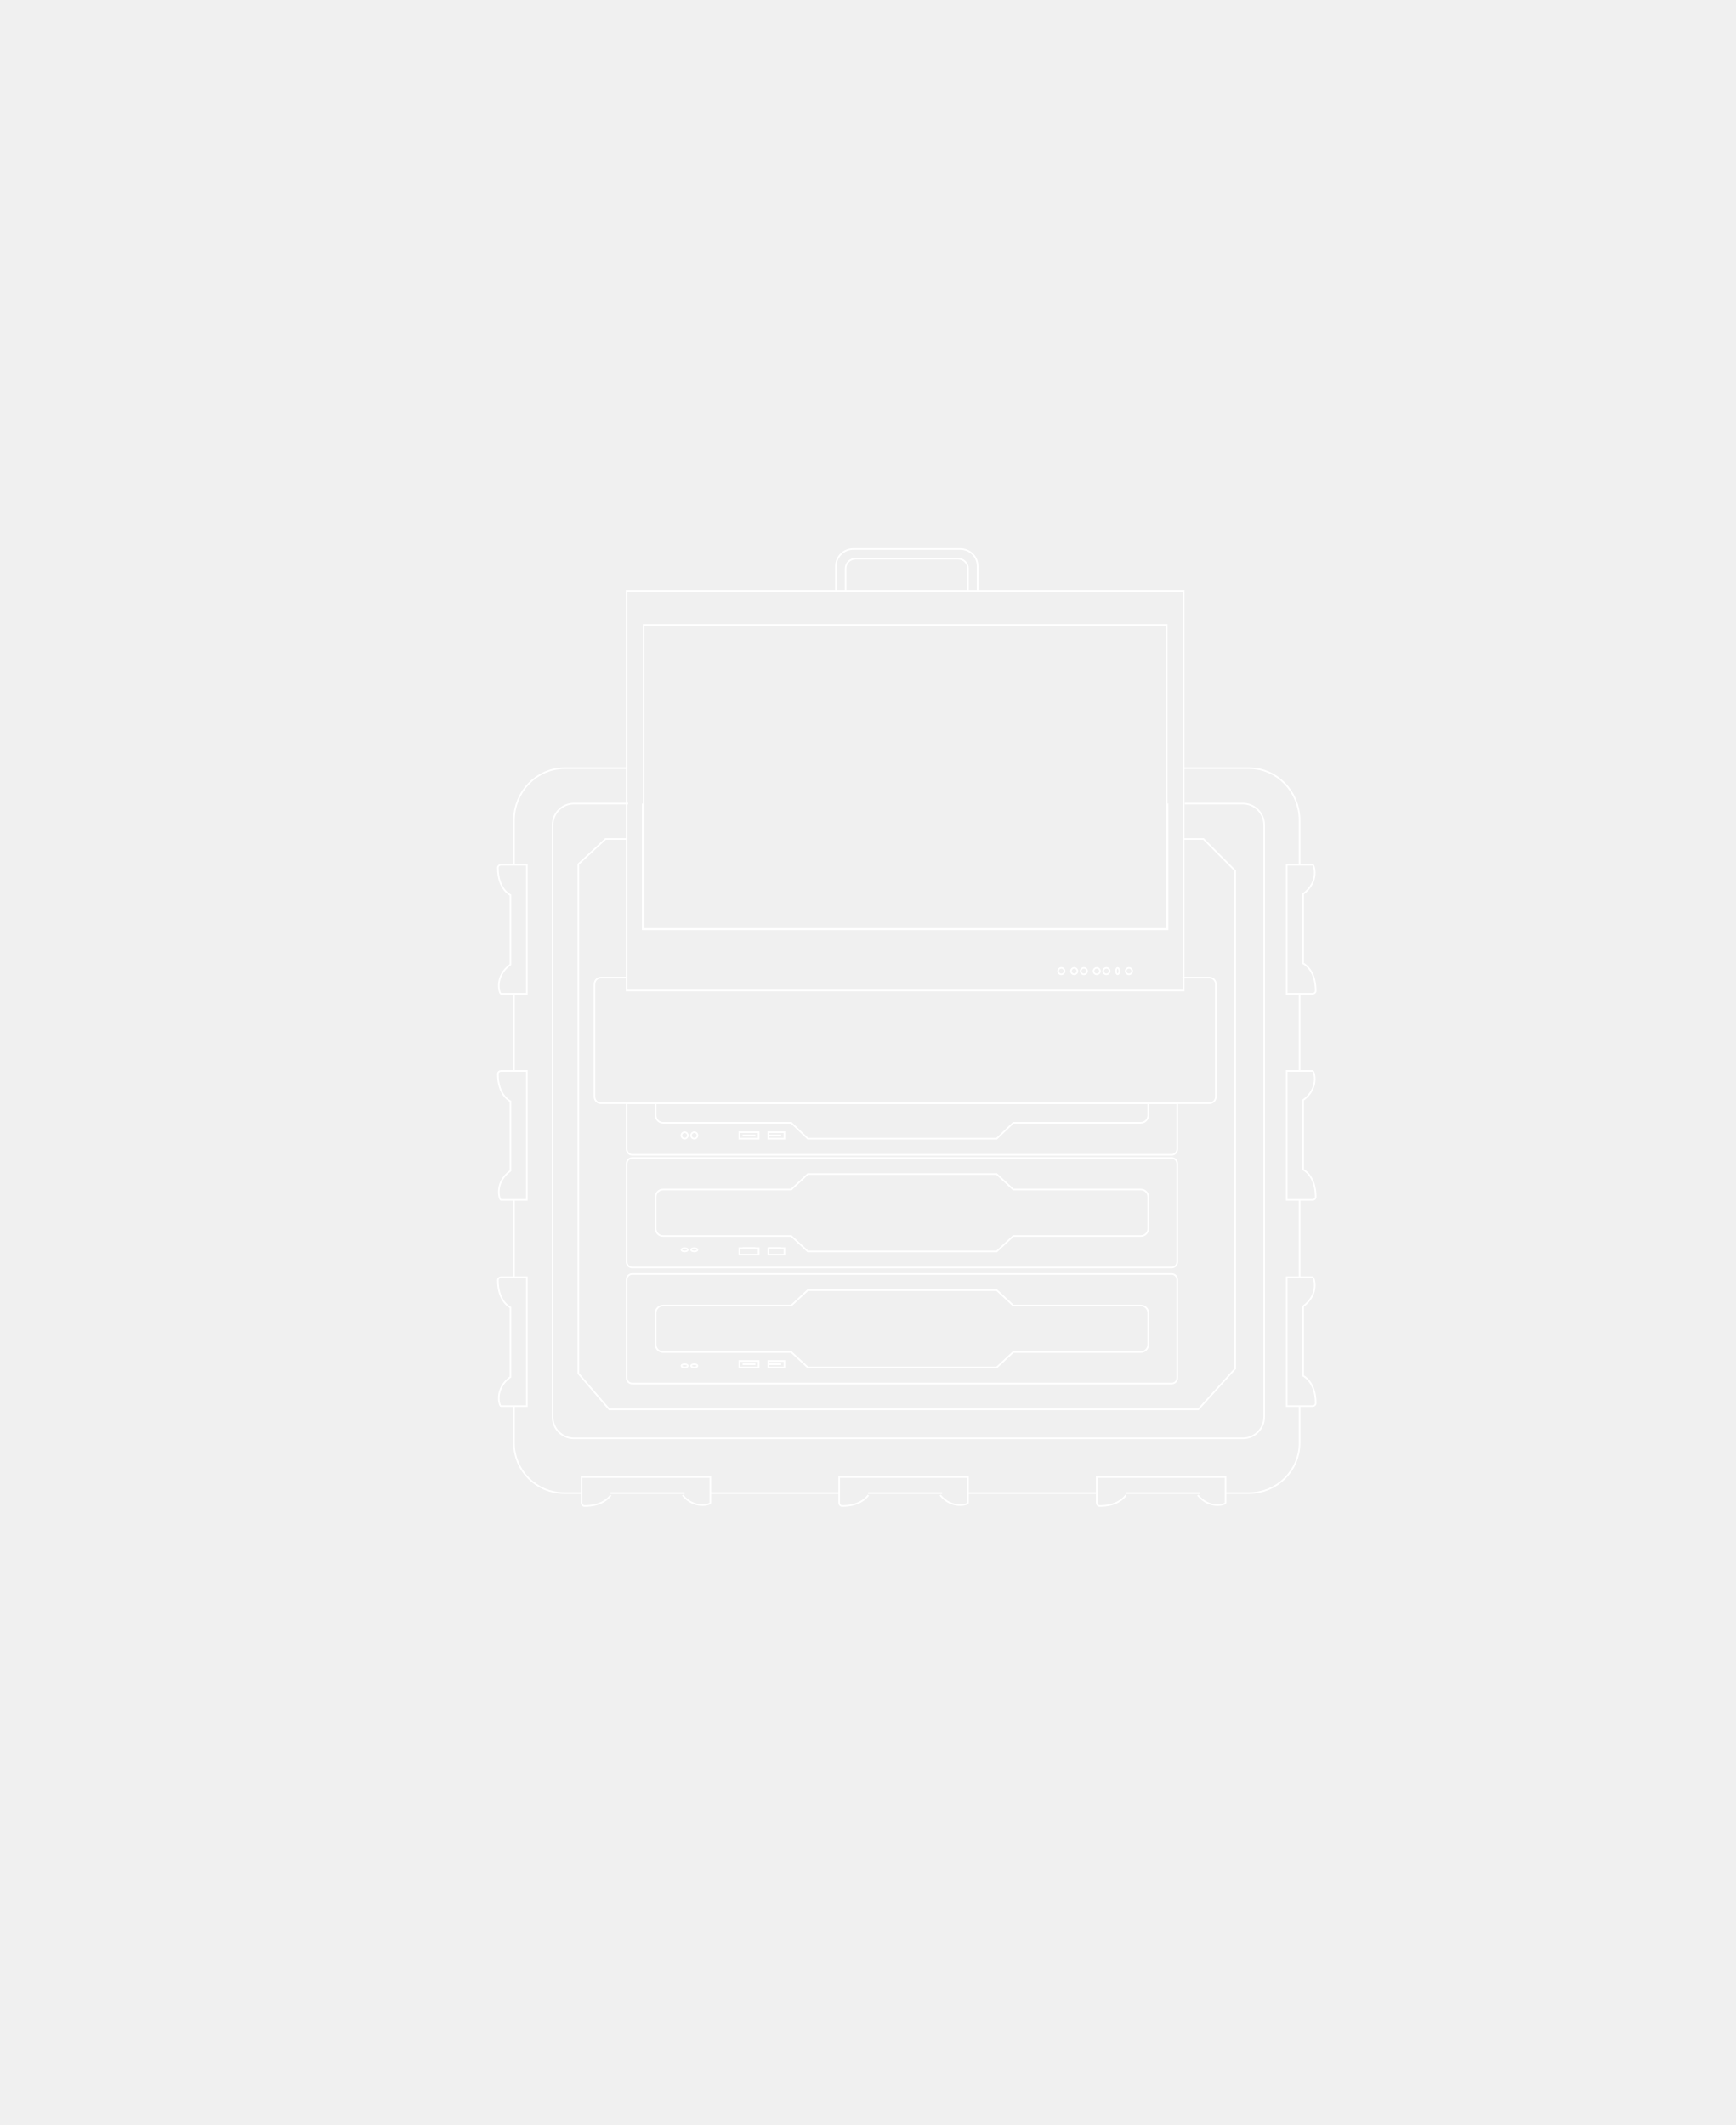
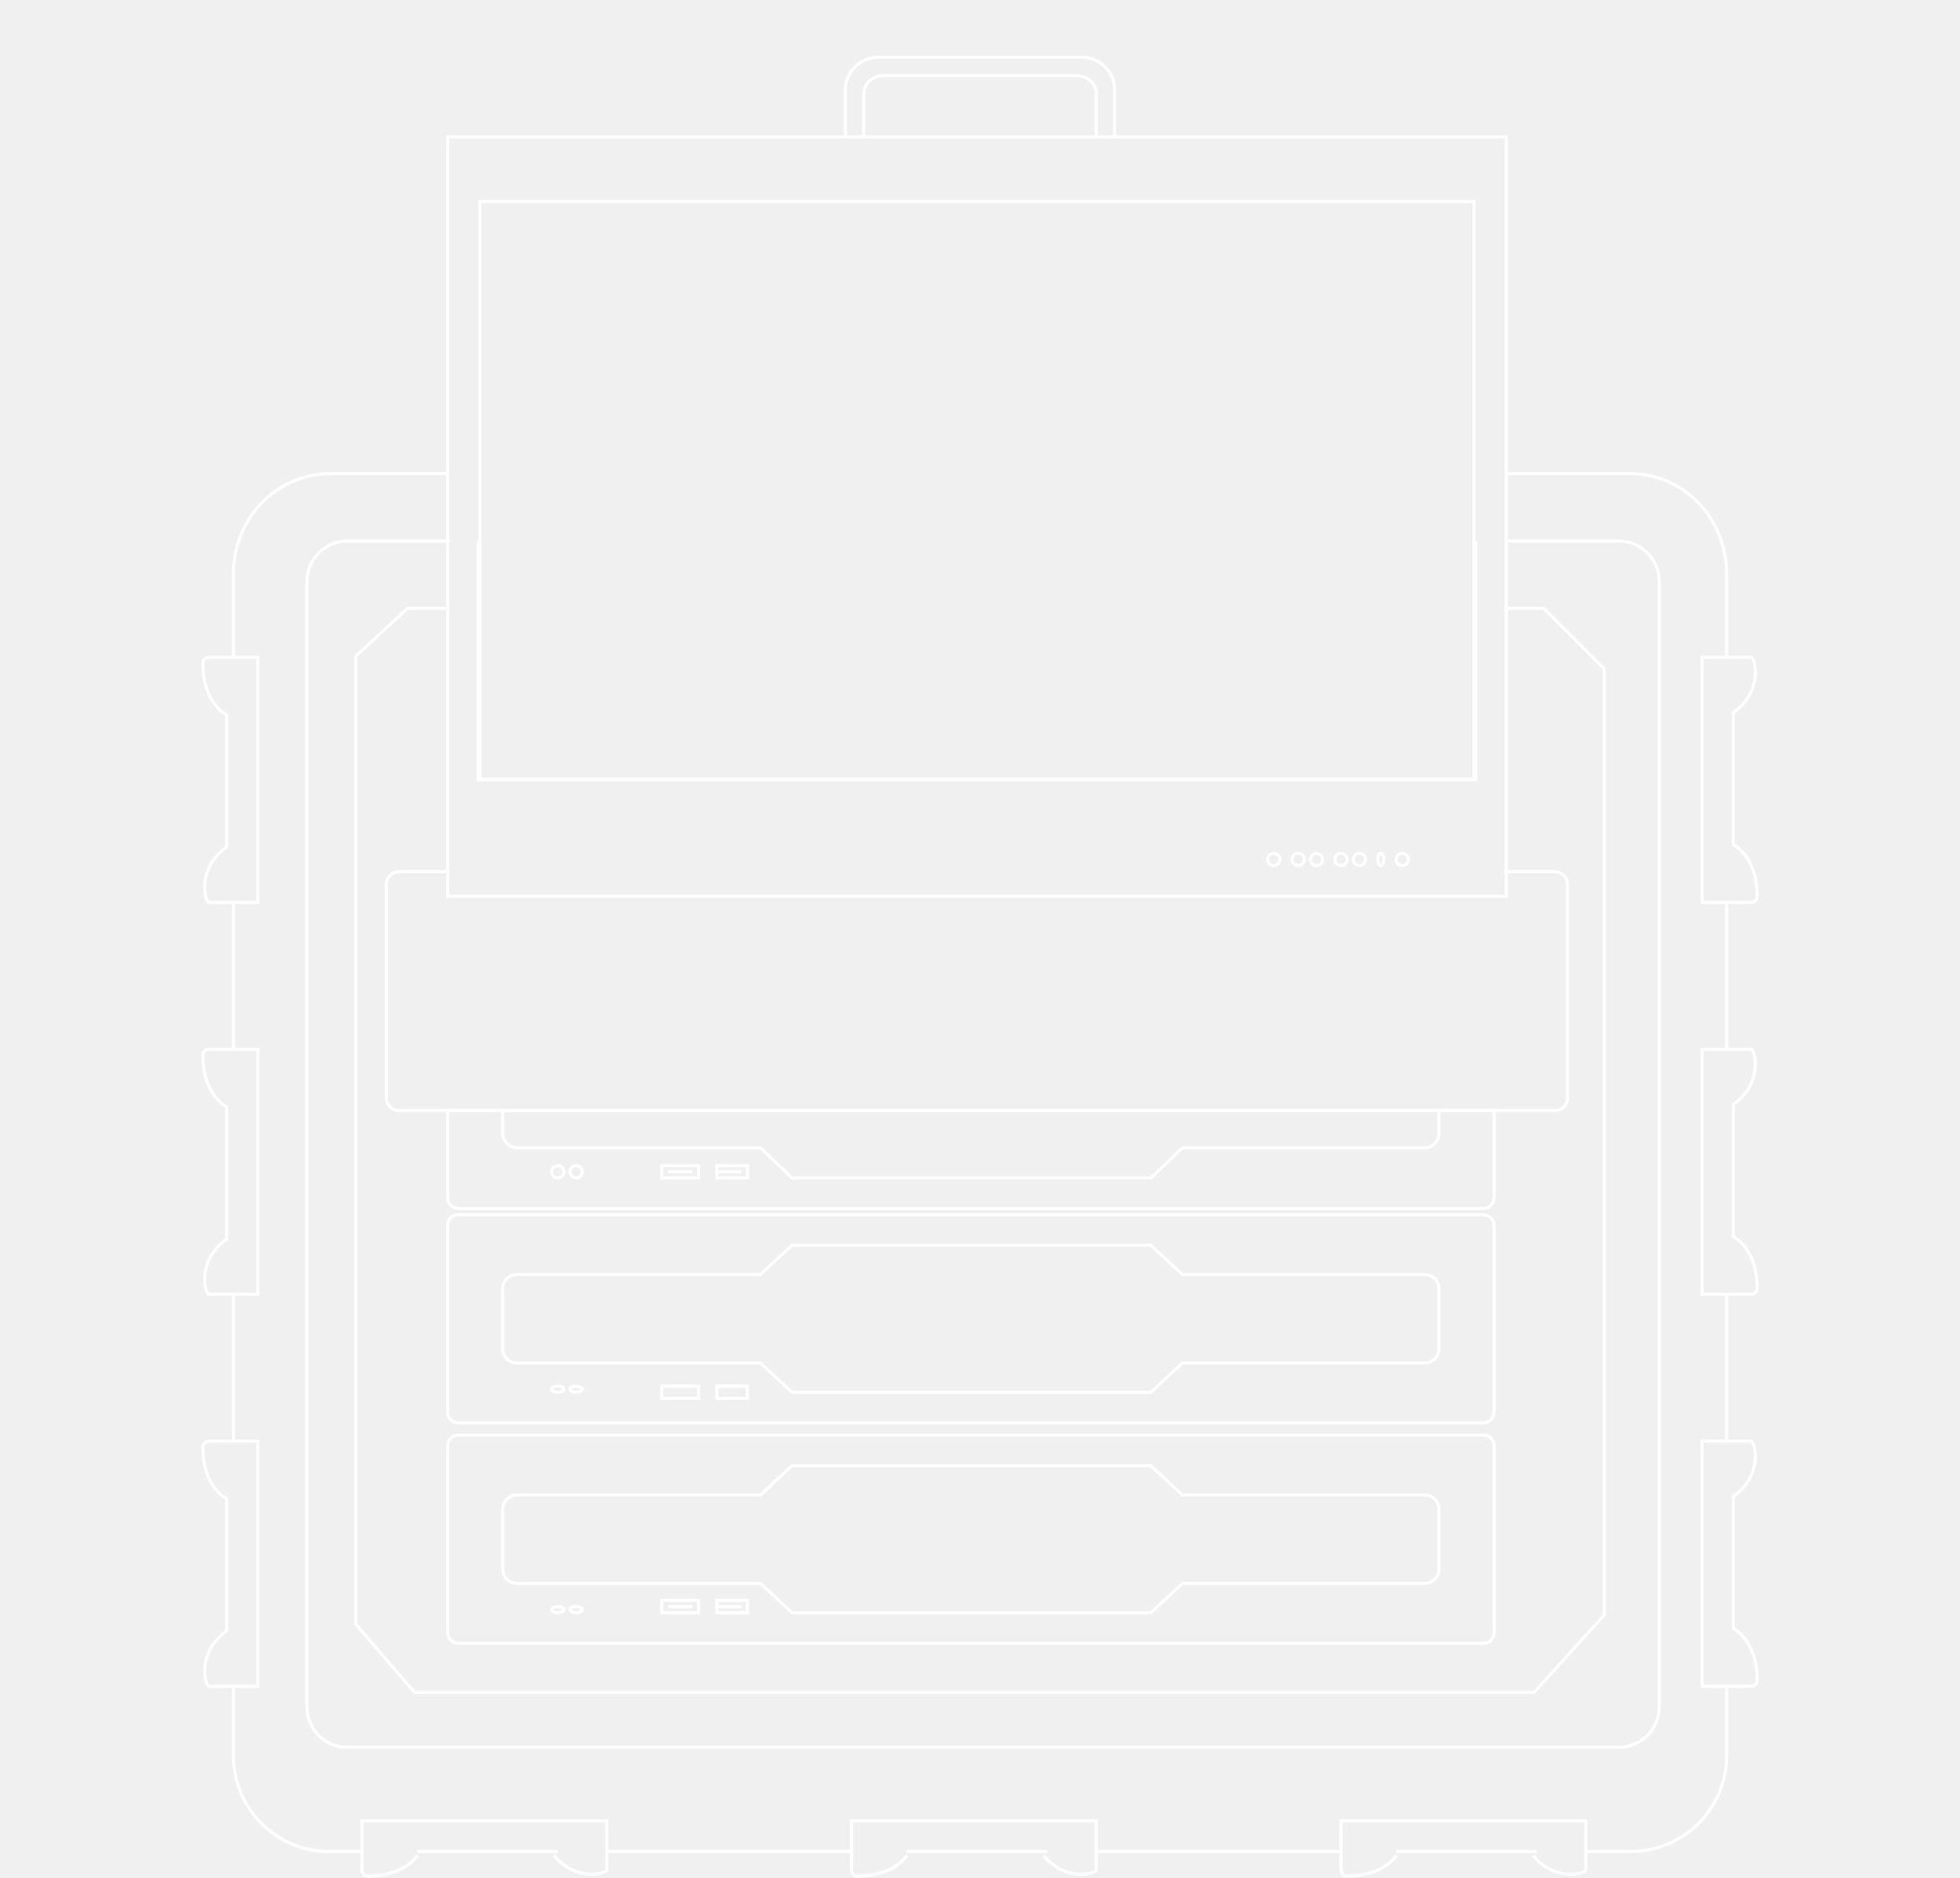
- <svg xmlns="http://www.w3.org/2000/svg" width="525" height="643" viewBox="0 0 525 643" fill="none">
-   <path d="M155.495 386.477V363.076" stroke="white" stroke-width="0.5" stroke-miterlimit="10" />
-   <path d="M253.878 451.806H214.915" stroke="white" stroke-width="0.5" stroke-miterlimit="10" />
-   <path d="M331.806 451.806H292.842" stroke="white" stroke-width="0.5" stroke-miterlimit="10" />
-   <path d="M393.174 425.48V436.617C393.174 445.006 386.299 451.806 377.819 451.806H370.77" stroke="white" stroke-width="0.5" stroke-miterlimit="10" />
-   <path d="M393.174 324.073V300.672" stroke="white" stroke-width="0.5" stroke-miterlimit="10" />
-   <path d="M358.106 232.417H377.863C386.319 232.417 393.174 239.525 393.174 248.29V261.669" stroke="white" stroke-width="0.5" stroke-miterlimit="10" />
-   <path d="M155.495 261.669V248.29C155.495 239.525 162.391 232.417 170.899 232.417H189.588" stroke="white" stroke-width="0.5" stroke-miterlimit="10" />
-   <path d="M393.174 386.477V363.076" stroke="white" stroke-width="0.5" stroke-miterlimit="10" />
-   <path d="M362.977 451.806H340.573" stroke="white" stroke-width="0.5" stroke-miterlimit="10" />
-   <path d="M285.049 451.806H262.645" stroke="white" stroke-width="0.5" stroke-miterlimit="10" />
-   <path d="M155.495 425.48V436.617C155.495 445.006 162.329 451.806 170.76 451.806H175.951" stroke="white" stroke-width="0.5" stroke-miterlimit="10" />
-   <path d="M207.121 451.806H184.717" stroke="white" stroke-width="0.5" stroke-miterlimit="10" />
-   <path d="M155.495 324.073V300.672" stroke="white" stroke-width="0.5" stroke-miterlimit="10" />
-   <path d="M353.236 243.143V281.17H194.458V243.143" stroke="white" stroke-width="0.5" stroke-miterlimit="10" />
-   <path d="M358.42 243.143H375.982C379.561 243.143 382.458 246.041 382.458 249.622V428.752C382.458 432.332 379.561 435.23 375.982 435.23H173.66C170.081 435.23 167.184 432.332 167.184 428.752V249.622C167.184 246.041 170.081 243.143 173.66 243.143H190.03" stroke="white" stroke-width="0.5" stroke-miterlimit="10" />
-   <path d="M151.567 261.669H159.391V300.672H151.567C151.048 300.672 149.461 295.469 154.426 291.853V270.823C154.426 270.823 150.624 269.106 150.624 262.557C150.624 262.058 151.057 261.669 151.567 261.669Z" stroke="white" stroke-width="0.5" stroke-miterlimit="10" />
-   <path d="M151.567 324.073H159.391V363.076H151.567C151.048 363.076 149.461 357.874 154.426 354.257V333.228C154.426 333.228 150.624 331.51 150.624 324.961C150.624 324.462 151.057 324.073 151.567 324.073Z" stroke="white" stroke-width="0.5" stroke-miterlimit="10" />
-   <path d="M151.567 386.477H159.391V425.48H151.567C151.048 425.48 149.461 420.278 154.426 416.661V395.632C154.426 395.632 150.624 393.914 150.624 387.365C150.624 386.866 151.057 386.477 151.567 386.477Z" stroke="white" stroke-width="0.5" stroke-miterlimit="10" />
-   <path d="M397.102 425.48H389.277V386.477H397.102C397.62 386.477 399.208 391.679 394.243 395.296V416.325C394.243 416.325 398.044 418.043 398.044 424.592C398.044 425.091 397.611 425.48 397.102 425.48Z" stroke="white" stroke-width="0.5" stroke-miterlimit="10" />
-   <path d="M397.102 363.076H389.277V324.073H397.102C397.62 324.073 399.208 329.275 394.243 332.892V353.921C394.243 353.921 398.044 355.639 398.044 362.188C398.044 362.687 397.611 363.076 397.102 363.076Z" stroke="white" stroke-width="0.5" stroke-miterlimit="10" />
-   <path d="M397.102 300.672H389.277V261.669H397.102C397.62 261.669 399.208 266.871 394.243 270.488V291.517C394.243 291.517 398.044 293.235 398.044 299.784C398.044 300.283 397.611 300.672 397.102 300.672Z" stroke="white" stroke-width="0.5" stroke-miterlimit="10" />
-   <path d="M206.516 452.432C210.097 456.759 214.914 455.269 214.914 454.763V446.931H175.951V454.763C175.951 455.273 176.343 455.707 176.837 455.707C181.853 455.707 184.032 453.476 184.777 452.432" stroke="white" stroke-width="0.5" stroke-miterlimit="10" />
-   <path d="M284.442 452.432C288.029 456.759 292.842 455.269 292.842 454.763V446.931H253.878V454.763C253.878 455.273 254.271 455.707 254.765 455.707C259.781 455.707 261.961 453.476 262.706 452.432" stroke="white" stroke-width="0.5" stroke-miterlimit="10" />
-   <path d="M362.371 452.432C365.952 456.759 370.769 455.269 370.769 454.763V446.931H331.806V454.763C331.806 455.273 332.198 455.707 332.697 455.707C337.708 455.707 339.887 453.476 340.632 452.432" stroke="white" stroke-width="0.5" stroke-miterlimit="10" />
-   <path d="M357.863 253.869H364.11L373.692 263.487V414.164L362.542 426.455H184.321L174.977 415.619V261.476L183.187 253.869H189.619" stroke="white" stroke-width="0.5" stroke-miterlimit="10" />
-   <path d="M354.471 385.502H191.275C190.343 385.502 189.588 386.259 189.588 387.192V416.965C189.588 417.898 190.343 418.654 191.275 418.654H354.471C355.403 418.654 356.158 417.898 356.158 416.965V387.192C356.158 386.259 355.403 385.502 354.471 385.502Z" stroke="white" stroke-width="0.5" stroke-miterlimit="10" />
-   <path d="M345.113 395.039H306.551L301.533 390.377H244.398L239.38 395.039H200.633C199.375 395.039 198.355 396.048 198.355 397.288V406.864C198.355 408.108 199.375 409.117 200.633 409.117H239.38L244.398 413.779H301.533L306.551 409.117H345.113C346.371 409.117 347.391 408.108 347.391 406.864V397.288C347.391 396.044 346.371 395.039 345.113 395.039Z" stroke="white" stroke-width="0.5" stroke-miterlimit="10" />
-   <path d="M229.526 411.829H223.681V413.779H229.526V411.829Z" stroke="white" stroke-width="0.5" stroke-miterlimit="10" />
-   <path d="M224.655 412.804H228.552" stroke="white" stroke-width="0.5" stroke-miterlimit="10" />
-   <path d="M237.319 411.829H232.448V413.779H237.319V411.829Z" stroke="white" stroke-width="0.5" stroke-miterlimit="10" />
-   <path d="M232.448 412.804H236.345" stroke="white" stroke-width="0.5" stroke-miterlimit="10" />
-   <path d="M207.122 413.779C207.66 413.779 208.096 413.561 208.096 413.291C208.096 413.022 207.66 412.804 207.122 412.804C206.584 412.804 206.147 413.022 206.147 413.291C206.147 413.561 206.584 413.779 207.122 413.779Z" stroke="white" stroke-width="0.5" stroke-miterlimit="10" />
-   <path d="M210.044 413.779C210.582 413.779 211.018 413.561 211.018 413.291C211.018 413.022 210.582 412.804 210.044 412.804C209.506 412.804 209.07 413.022 209.07 413.291C209.07 413.561 209.506 413.779 210.044 413.779Z" stroke="white" stroke-width="0.5" stroke-miterlimit="10" />
-   <path d="M354.471 350.4H191.275C190.343 350.4 189.588 351.156 189.588 352.09V381.862C189.588 382.796 190.343 383.552 191.275 383.552H354.471C355.403 383.552 356.158 382.796 356.158 381.862V352.09C356.158 351.156 355.403 350.4 354.471 350.4Z" stroke="white" stroke-width="0.5" stroke-miterlimit="10" />
-   <path d="M345.113 359.937H306.551L301.533 355.275H244.398L239.38 359.937H200.633C199.375 359.937 198.355 360.946 198.355 362.186V371.762C198.355 373.006 199.375 374.015 200.633 374.015H239.38L244.398 378.677H301.533L306.551 374.015H345.113C346.371 374.015 347.391 373.006 347.391 371.762V362.186C347.391 360.942 346.371 359.937 345.113 359.937Z" stroke="white" stroke-width="0.5" stroke-miterlimit="10" />
-   <path d="M229.526 377.702H223.681V379.652H229.526V377.702Z" stroke="white" stroke-width="0.5" stroke-miterlimit="10" />
-   <path d="M224.655 377.702H228.552" stroke="white" stroke-width="0.5" stroke-miterlimit="10" />
-   <path d="M237.319 377.702H232.448V379.652H237.319V377.702Z" stroke="white" stroke-width="0.5" stroke-miterlimit="10" />
-   <path d="M232.448 377.702H236.345" stroke="white" stroke-width="0.5" stroke-miterlimit="10" />
-   <path d="M207.122 378.677C207.66 378.677 208.096 378.458 208.096 378.189C208.096 377.92 207.66 377.702 207.122 377.702C206.584 377.702 206.147 377.92 206.147 378.189C206.147 378.458 206.584 378.677 207.122 378.677Z" stroke="white" stroke-width="0.5" stroke-miterlimit="10" />
-   <path d="M210.044 378.677C210.582 378.677 211.018 378.458 211.018 378.189C211.018 377.92 210.582 377.702 210.044 377.702C209.506 377.702 209.07 377.92 209.07 378.189C209.07 378.458 209.506 378.677 210.044 378.677Z" stroke="white" stroke-width="0.5" stroke-miterlimit="10" />
-   <path d="M356.158 333.824V347.702C356.158 348.651 355.4 349.425 354.471 349.425H191.275C190.341 349.425 189.588 348.651 189.588 347.702V333.824H356.158Z" stroke="white" stroke-width="0.5" stroke-miterlimit="10" />
-   <path d="M347.391 333.824V337.451C347.391 338.729 346.371 339.761 345.113 339.761H306.554L301.536 344.549H244.399L239.377 339.761H200.633C199.375 339.761 198.355 338.729 198.355 337.451V333.824H347.391Z" stroke="white" stroke-width="0.5" stroke-miterlimit="10" />
-   <path d="M229.526 342.599H223.681V344.549H229.526V342.599Z" stroke="white" stroke-width="0.5" stroke-miterlimit="10" />
-   <path d="M224.655 343.574H228.552" stroke="white" stroke-width="0.5" stroke-miterlimit="10" />
-   <path d="M237.319 342.599H232.448V344.549H237.319V342.599Z" stroke="white" stroke-width="0.5" stroke-miterlimit="10" />
-   <path d="M232.448 343.574H236.345" stroke="white" stroke-width="0.5" stroke-miterlimit="10" />
-   <path d="M207.122 344.549C207.66 344.549 208.096 344.113 208.096 343.574C208.096 343.036 207.66 342.599 207.122 342.599C206.584 342.599 206.147 343.036 206.147 343.574C206.147 344.113 206.584 344.549 207.122 344.549Z" stroke="white" stroke-width="0.5" stroke-miterlimit="10" />
-   <path d="M210.044 344.549C210.582 344.549 211.018 344.113 211.018 343.574C211.018 343.036 210.582 342.599 210.044 342.599C209.506 342.599 209.07 343.036 209.07 343.574C209.07 344.113 209.506 344.549 210.044 344.549Z" stroke="white" stroke-width="0.5" stroke-miterlimit="10" />
-   <path d="M189.588 178.789V299.696H358.106V178.789H189.588ZM352.967 281.062H194.732V189.094H352.967V281.062Z" stroke="white" stroke-width="0.5" stroke-miterlimit="10" />
-   <path d="M321.091 294.821C321.629 294.821 322.065 294.385 322.065 293.846C322.065 293.308 321.629 292.871 321.091 292.871C320.553 292.871 320.117 293.308 320.117 293.846C320.117 294.385 320.553 294.821 321.091 294.821Z" stroke="white" stroke-width="0.5" stroke-miterlimit="10" />
-   <path d="M324.987 294.821C325.525 294.821 325.961 294.385 325.961 293.846C325.961 293.308 325.525 292.871 324.987 292.871C324.449 292.871 324.013 293.308 324.013 293.846C324.013 294.385 324.449 294.821 324.987 294.821Z" stroke="white" stroke-width="0.5" stroke-miterlimit="10" />
-   <path d="M327.909 294.821C328.447 294.821 328.883 294.385 328.883 293.846C328.883 293.308 328.447 292.871 327.909 292.871C327.371 292.871 326.935 293.308 326.935 293.846C326.935 294.385 327.371 294.821 327.909 294.821Z" stroke="white" stroke-width="0.5" stroke-miterlimit="10" />
-   <path d="M331.806 294.821C332.344 294.821 332.78 294.385 332.78 293.846C332.78 293.308 332.344 292.871 331.806 292.871C331.268 292.871 330.832 293.308 330.832 293.846C330.832 294.385 331.268 294.821 331.806 294.821Z" stroke="white" stroke-width="0.5" stroke-miterlimit="10" />
-   <path d="M334.728 294.821C335.266 294.821 335.702 294.385 335.702 293.846C335.702 293.308 335.266 292.871 334.728 292.871C334.19 292.871 333.754 293.308 333.754 293.846C333.754 294.385 334.19 294.821 334.728 294.821Z" stroke="white" stroke-width="0.5" stroke-miterlimit="10" />
-   <path d="M338.137 294.821C338.406 294.821 338.624 294.385 338.624 293.846C338.624 293.308 338.406 292.871 338.137 292.871C337.868 292.871 337.65 293.308 337.65 293.846C337.65 294.385 337.868 294.821 338.137 294.821Z" stroke="white" stroke-width="0.5" stroke-miterlimit="10" />
-   <path d="M341.547 294.821C342.085 294.821 342.521 294.385 342.521 293.846C342.521 293.308 342.085 292.871 341.547 292.871C341.009 292.871 340.573 293.308 340.573 293.846C340.573 294.385 341.009 294.821 341.547 294.821Z" stroke="white" stroke-width="0.5" stroke-miterlimit="10" />
-   <path d="M252.904 178.789V171.27C252.904 168.423 255.274 166.113 258.198 166.113H290.471C293.395 166.113 295.764 168.423 295.764 171.27V178.789" stroke="white" stroke-width="0.5" stroke-miterlimit="10" />
-   <path d="M255.826 178.789V172.003C255.826 170.368 257.201 169.038 258.903 169.038H289.765C291.462 169.038 292.842 170.368 292.842 172.003V178.789" stroke="white" stroke-width="0.5" stroke-miterlimit="10" />
-   <path d="M357.722 295.796H365.888C366.969 295.796 367.847 296.683 367.847 297.784V331.831C367.847 332.932 366.969 333.824 365.888 333.824H181.806C180.726 333.824 179.847 332.932 179.847 331.831V297.784C179.847 296.683 180.726 295.796 181.806 295.796H189.498" stroke="white" stroke-width="0.5" stroke-miterlimit="10" />
+ <svg xmlns="http://www.w3.org/2000/svg" width="312" height="299" viewBox="0 0 312 299" fill="none">
+   <path d="M37.162 229.477V206.076" stroke="white" stroke-width="0.5" stroke-miterlimit="10" />
+   <path d="M135.545 294.806H96.582" stroke="white" stroke-width="0.5" stroke-miterlimit="10" />
+   <path d="M213.473 294.806H174.509" stroke="white" stroke-width="0.5" stroke-miterlimit="10" />
+   <path d="M274.841 268.48V279.617C274.841 288.006 267.966 294.806 259.486 294.806H252.437" stroke="white" stroke-width="0.5" stroke-miterlimit="10" />
+   <path d="M274.841 167.073V143.672" stroke="white" stroke-width="0.5" stroke-miterlimit="10" />
+   <path d="M239.773 75.417H259.53C267.986 75.417 274.841 82.525 274.841 91.29V104.669" stroke="white" stroke-width="0.5" stroke-miterlimit="10" />
+   <path d="M37.162 104.669V91.29C37.162 82.525 44.058 75.417 52.566 75.417H71.255" stroke="white" stroke-width="0.5" stroke-miterlimit="10" />
+   <path d="M274.841 229.477V206.076" stroke="white" stroke-width="0.5" stroke-miterlimit="10" />
+   <path d="M244.644 294.806H222.24" stroke="white" stroke-width="0.5" stroke-miterlimit="10" />
+   <path d="M166.716 294.806H144.312" stroke="white" stroke-width="0.5" stroke-miterlimit="10" />
+   <path d="M37.162 268.48V279.617C37.162 288.006 43.996 294.806 52.428 294.806H57.618" stroke="white" stroke-width="0.5" stroke-miterlimit="10" />
+   <path d="M88.789 294.806H66.385" stroke="white" stroke-width="0.5" stroke-miterlimit="10" />
+   <path d="M37.162 167.073V143.672" stroke="white" stroke-width="0.5" stroke-miterlimit="10" />
+   <path d="M234.903 86.143V124.17H76.126V86.143" stroke="white" stroke-width="0.5" stroke-miterlimit="10" />
+   <path d="M240.087 86.143H257.649C261.228 86.143 264.126 89.041 264.126 92.621V271.752C264.126 275.332 261.228 278.23 257.649 278.23H55.328C51.748 278.23 48.851 275.332 48.851 271.752V92.621C48.851 89.041 51.748 86.143 55.328 86.143H71.697" stroke="white" stroke-width="0.5" stroke-miterlimit="10" />
+   <path d="M33.234 104.669H41.058V143.672H33.234C32.715 143.672 31.128 138.469 36.093 134.853V113.823C36.093 113.823 32.291 112.106 32.291 105.557C32.291 105.058 32.724 104.669 33.234 104.669Z" stroke="white" stroke-width="0.5" stroke-miterlimit="10" />
+   <path d="M33.234 167.073H41.058V206.076H33.234C32.715 206.076 31.128 200.874 36.093 197.257V176.228C36.093 176.228 32.291 174.51 32.291 167.961C32.291 167.462 32.724 167.073 33.234 167.073Z" stroke="white" stroke-width="0.5" stroke-miterlimit="10" />
+   <path d="M33.234 229.477H41.058V268.48H33.234C32.715 268.48 31.128 263.278 36.093 259.661V238.632C36.093 238.632 32.291 236.914 32.291 230.365C32.291 229.866 32.724 229.477 33.234 229.477Z" stroke="white" stroke-width="0.5" stroke-miterlimit="10" />
+   <path d="M278.769 268.48H270.944V229.477H278.769C279.287 229.477 280.875 234.679 275.91 238.296V259.325C275.91 259.325 279.711 261.043 279.711 267.592C279.711 268.091 279.278 268.48 278.769 268.48Z" stroke="white" stroke-width="0.5" stroke-miterlimit="10" />
+   <path d="M278.769 206.076H270.944V167.073H278.769C279.287 167.073 280.875 172.275 275.91 175.892V196.921C275.91 196.921 279.711 198.639 279.711 205.188C279.711 205.687 279.278 206.076 278.769 206.076Z" stroke="white" stroke-width="0.5" stroke-miterlimit="10" />
+   <path d="M278.769 143.672H270.944V104.669H278.769C279.287 104.669 280.875 109.871 275.91 113.488V134.517C275.91 134.517 279.711 136.235 279.711 142.784C279.711 143.283 279.278 143.672 278.769 143.672Z" stroke="white" stroke-width="0.5" stroke-miterlimit="10" />
+   <path d="M88.183 295.432C91.764 299.759 96.582 298.269 96.582 297.763V289.931H57.618V297.763C57.618 298.273 58.01 298.707 58.504 298.707C63.52 298.707 65.699 296.476 66.444 295.432" stroke="white" stroke-width="0.5" stroke-miterlimit="10" />
+   <path d="M166.109 295.432C169.696 299.759 174.509 298.269 174.509 297.763V289.931H135.545V297.763C135.545 298.273 135.938 298.707 136.432 298.707C141.448 298.707 143.627 296.476 144.373 295.432" stroke="white" stroke-width="0.5" stroke-miterlimit="10" />
+   <path d="M244.038 295.432C247.619 299.759 252.436 298.269 252.436 297.763V289.931H213.473V297.763C213.473 298.273 213.865 298.707 214.364 298.707C219.375 298.707 221.554 296.476 222.299 295.432" stroke="white" stroke-width="0.5" stroke-miterlimit="10" />
+   <path d="M239.53 96.869H245.777L255.359 106.487V257.164L244.209 269.455H65.988L56.644 258.619V104.476L64.854 96.869H71.286" stroke="white" stroke-width="0.5" stroke-miterlimit="10" />
+   <path d="M236.138 228.502H72.942C72.01 228.502 71.255 229.259 71.255 230.192V259.965C71.255 260.898 72.01 261.654 72.942 261.654H236.138C237.07 261.654 237.825 260.898 237.825 259.965V230.192C237.825 229.259 237.07 228.502 236.138 228.502Z" stroke="white" stroke-width="0.5" stroke-miterlimit="10" />
+   <path d="M226.78 238.039H188.218L183.2 233.377H126.065L121.047 238.039H82.3C81.042 238.039 80.022 239.048 80.022 240.288V249.864C80.022 251.108 81.042 252.117 82.3 252.117H121.047L126.065 256.779H183.2L188.218 252.117H226.78C228.038 252.117 229.058 251.108 229.058 249.864V240.288C229.058 239.044 228.038 238.039 226.78 238.039Z" stroke="white" stroke-width="0.5" stroke-miterlimit="10" />
+   <path d="M111.193 254.829H105.348V256.779H111.193V254.829Z" stroke="white" stroke-width="0.5" stroke-miterlimit="10" />
+   <path d="M106.322 255.804H110.219" stroke="white" stroke-width="0.5" stroke-miterlimit="10" />
+   <path d="M118.986 254.829H114.115V256.779H118.986V254.829Z" stroke="white" stroke-width="0.5" stroke-miterlimit="10" />
+   <path d="M114.115 255.804H118.012" stroke="white" stroke-width="0.5" stroke-miterlimit="10" />
+   <path d="M88.788 256.779C89.326 256.779 89.763 256.561 89.763 256.291C89.763 256.022 89.326 255.804 88.788 255.804C88.251 255.804 87.814 256.022 87.814 256.291C87.814 256.561 88.251 256.779 88.788 256.779Z" stroke="white" stroke-width="0.5" stroke-miterlimit="10" />
+   <path d="M91.711 256.779C92.249 256.779 92.685 256.561 92.685 256.291C92.685 256.022 92.249 255.804 91.711 255.804C91.173 255.804 90.737 256.022 90.737 256.291C90.737 256.561 91.173 256.779 91.711 256.779Z" stroke="white" stroke-width="0.5" stroke-miterlimit="10" />
+   <path d="M236.138 193.4H72.942C72.01 193.4 71.255 194.156 71.255 195.09V224.862C71.255 225.796 72.01 226.552 72.942 226.552H236.138C237.07 226.552 237.825 225.796 237.825 224.862V195.09C237.825 194.156 237.07 193.4 236.138 193.4Z" stroke="white" stroke-width="0.5" stroke-miterlimit="10" />
+   <path d="M226.78 202.937H188.218L183.2 198.275H126.065L121.047 202.937H82.3C81.042 202.937 80.022 203.946 80.022 205.186V214.762C80.022 216.006 81.042 217.015 82.3 217.015H121.047L126.065 221.677H183.2L188.218 217.015H226.78C228.038 217.015 229.058 216.006 229.058 214.762V205.186C229.058 203.942 228.038 202.937 226.78 202.937Z" stroke="white" stroke-width="0.5" stroke-miterlimit="10" />
+   <path d="M111.193 220.702H105.348V222.652H111.193V220.702Z" stroke="white" stroke-width="0.5" stroke-miterlimit="10" />
+   <path d="M106.322 220.702H110.219" stroke="white" stroke-width="0.5" stroke-miterlimit="10" />
+   <path d="M118.986 220.702H114.115V222.652H118.986V220.702Z" stroke="white" stroke-width="0.5" stroke-miterlimit="10" />
+   <path d="M114.115 220.702H118.012" stroke="white" stroke-width="0.5" stroke-miterlimit="10" />
+   <path d="M88.788 221.677C89.326 221.677 89.763 221.458 89.763 221.189C89.763 220.92 89.326 220.702 88.788 220.702C88.251 220.702 87.814 220.92 87.814 221.189C87.814 221.458 88.251 221.677 88.788 221.677Z" stroke="white" stroke-width="0.5" stroke-miterlimit="10" />
+   <path d="M91.711 221.677C92.249 221.677 92.685 221.458 92.685 221.189C92.685 220.92 92.249 220.702 91.711 220.702C91.173 220.702 90.737 220.92 90.737 221.189C90.737 221.458 91.173 221.677 91.711 221.677Z" stroke="white" stroke-width="0.5" stroke-miterlimit="10" />
+   <path d="M237.825 176.824V190.702C237.825 191.651 237.067 192.425 236.138 192.425H72.942C72.008 192.425 71.255 191.651 71.255 190.702V176.824H237.825Z" stroke="white" stroke-width="0.5" stroke-miterlimit="10" />
+   <path d="M229.058 176.824V180.451C229.058 181.729 228.038 182.761 226.78 182.761H188.221L183.203 187.549H126.066L121.043 182.761H82.3C81.042 182.761 80.022 181.729 80.022 180.451V176.824H229.058Z" stroke="white" stroke-width="0.5" stroke-miterlimit="10" />
+   <path d="M111.193 185.599H105.348V187.549H111.193V185.599Z" stroke="white" stroke-width="0.5" stroke-miterlimit="10" />
+   <path d="M106.322 186.574H110.219" stroke="white" stroke-width="0.5" stroke-miterlimit="10" />
+   <path d="M118.986 185.599H114.115V187.549H118.986V185.599Z" stroke="white" stroke-width="0.5" stroke-miterlimit="10" />
+   <path d="M114.115 186.574H118.012" stroke="white" stroke-width="0.5" stroke-miterlimit="10" />
+   <path d="M88.788 187.549C89.326 187.549 89.763 187.113 89.763 186.574C89.763 186.036 89.326 185.599 88.788 185.599C88.251 185.599 87.814 186.036 87.814 186.574C87.814 187.113 88.251 187.549 88.788 187.549Z" stroke="white" stroke-width="0.5" stroke-miterlimit="10" />
+   <path d="M91.711 187.549C92.249 187.549 92.685 187.113 92.685 186.574C92.685 186.036 92.249 185.599 91.711 185.599C91.173 185.599 90.737 186.036 90.737 186.574C90.737 187.113 91.173 187.549 91.711 187.549Z" stroke="white" stroke-width="0.5" stroke-miterlimit="10" />
+   <path d="M71.255 21.789V142.696H239.773V21.789H71.255ZM234.634 124.062H76.399V32.093H234.634V124.062Z" stroke="white" stroke-width="0.5" stroke-miterlimit="10" />
+   <path d="M202.758 137.821C203.296 137.821 203.732 137.385 203.732 136.846C203.732 136.308 203.296 135.871 202.758 135.871C202.22 135.871 201.784 136.308 201.784 136.846C201.784 137.385 202.22 137.821 202.758 137.821Z" stroke="white" stroke-width="0.5" stroke-miterlimit="10" />
+   <path d="M206.654 137.821C207.192 137.821 207.628 137.385 207.628 136.846C207.628 136.308 207.192 135.871 206.654 135.871C206.116 135.871 205.68 136.308 205.68 136.846C205.68 137.385 206.116 137.821 206.654 137.821Z" stroke="white" stroke-width="0.5" stroke-miterlimit="10" />
+   <path d="M209.576 137.821C210.114 137.821 210.551 137.385 210.551 136.846C210.551 136.308 210.114 135.871 209.576 135.871C209.038 135.871 208.602 136.308 208.602 136.846C208.602 137.385 209.038 137.821 209.576 137.821Z" stroke="white" stroke-width="0.5" stroke-miterlimit="10" />
+   <path d="M213.473 137.821C214.011 137.821 214.447 137.385 214.447 136.846C214.447 136.308 214.011 135.871 213.473 135.871C212.935 135.871 212.499 136.308 212.499 136.846C212.499 137.385 212.935 137.821 213.473 137.821Z" stroke="white" stroke-width="0.5" stroke-miterlimit="10" />
+   <path d="M216.395 137.821C216.933 137.821 217.369 137.385 217.369 136.846C217.369 136.308 216.933 135.871 216.395 135.871C215.857 135.871 215.421 136.308 215.421 136.846C215.421 137.385 215.857 137.821 216.395 137.821Z" stroke="white" stroke-width="0.5" stroke-miterlimit="10" />
+   <path d="M219.804 137.821C220.073 137.821 220.291 137.385 220.291 136.846C220.291 136.308 220.073 135.871 219.804 135.871C219.535 135.871 219.317 136.308 219.317 136.846C219.317 137.385 219.535 137.821 219.804 137.821Z" stroke="white" stroke-width="0.5" stroke-miterlimit="10" />
+   <path d="M223.214 137.821C223.752 137.821 224.188 137.385 224.188 136.846C224.188 136.308 223.752 135.871 223.214 135.871C222.676 135.871 222.24 136.308 222.24 136.846C222.24 137.385 222.676 137.821 223.214 137.821Z" stroke="white" stroke-width="0.5" stroke-miterlimit="10" />
+   <path d="M134.571 21.789V14.27C134.571 11.423 136.941 9.113 139.865 9.113H172.137C175.062 9.113 177.431 11.423 177.431 14.27V21.789" stroke="white" stroke-width="0.5" stroke-miterlimit="10" />
+   <path d="M137.493 21.789V15.003C137.493 13.367 138.868 12.038 140.57 12.038H171.432C173.13 12.038 174.509 13.367 174.509 15.003V21.789" stroke="white" stroke-width="0.5" stroke-miterlimit="10" />
+   <path d="M239.389 138.796H247.555C248.636 138.796 249.514 139.683 249.514 140.784V174.831C249.514 175.932 248.636 176.824 247.555 176.824H63.473C62.392 176.824 61.514 175.932 61.514 174.831V140.784C61.514 139.683 62.392 138.796 63.473 138.796H71.165" stroke="white" stroke-width="0.5" stroke-miterlimit="10" />
</svg>
